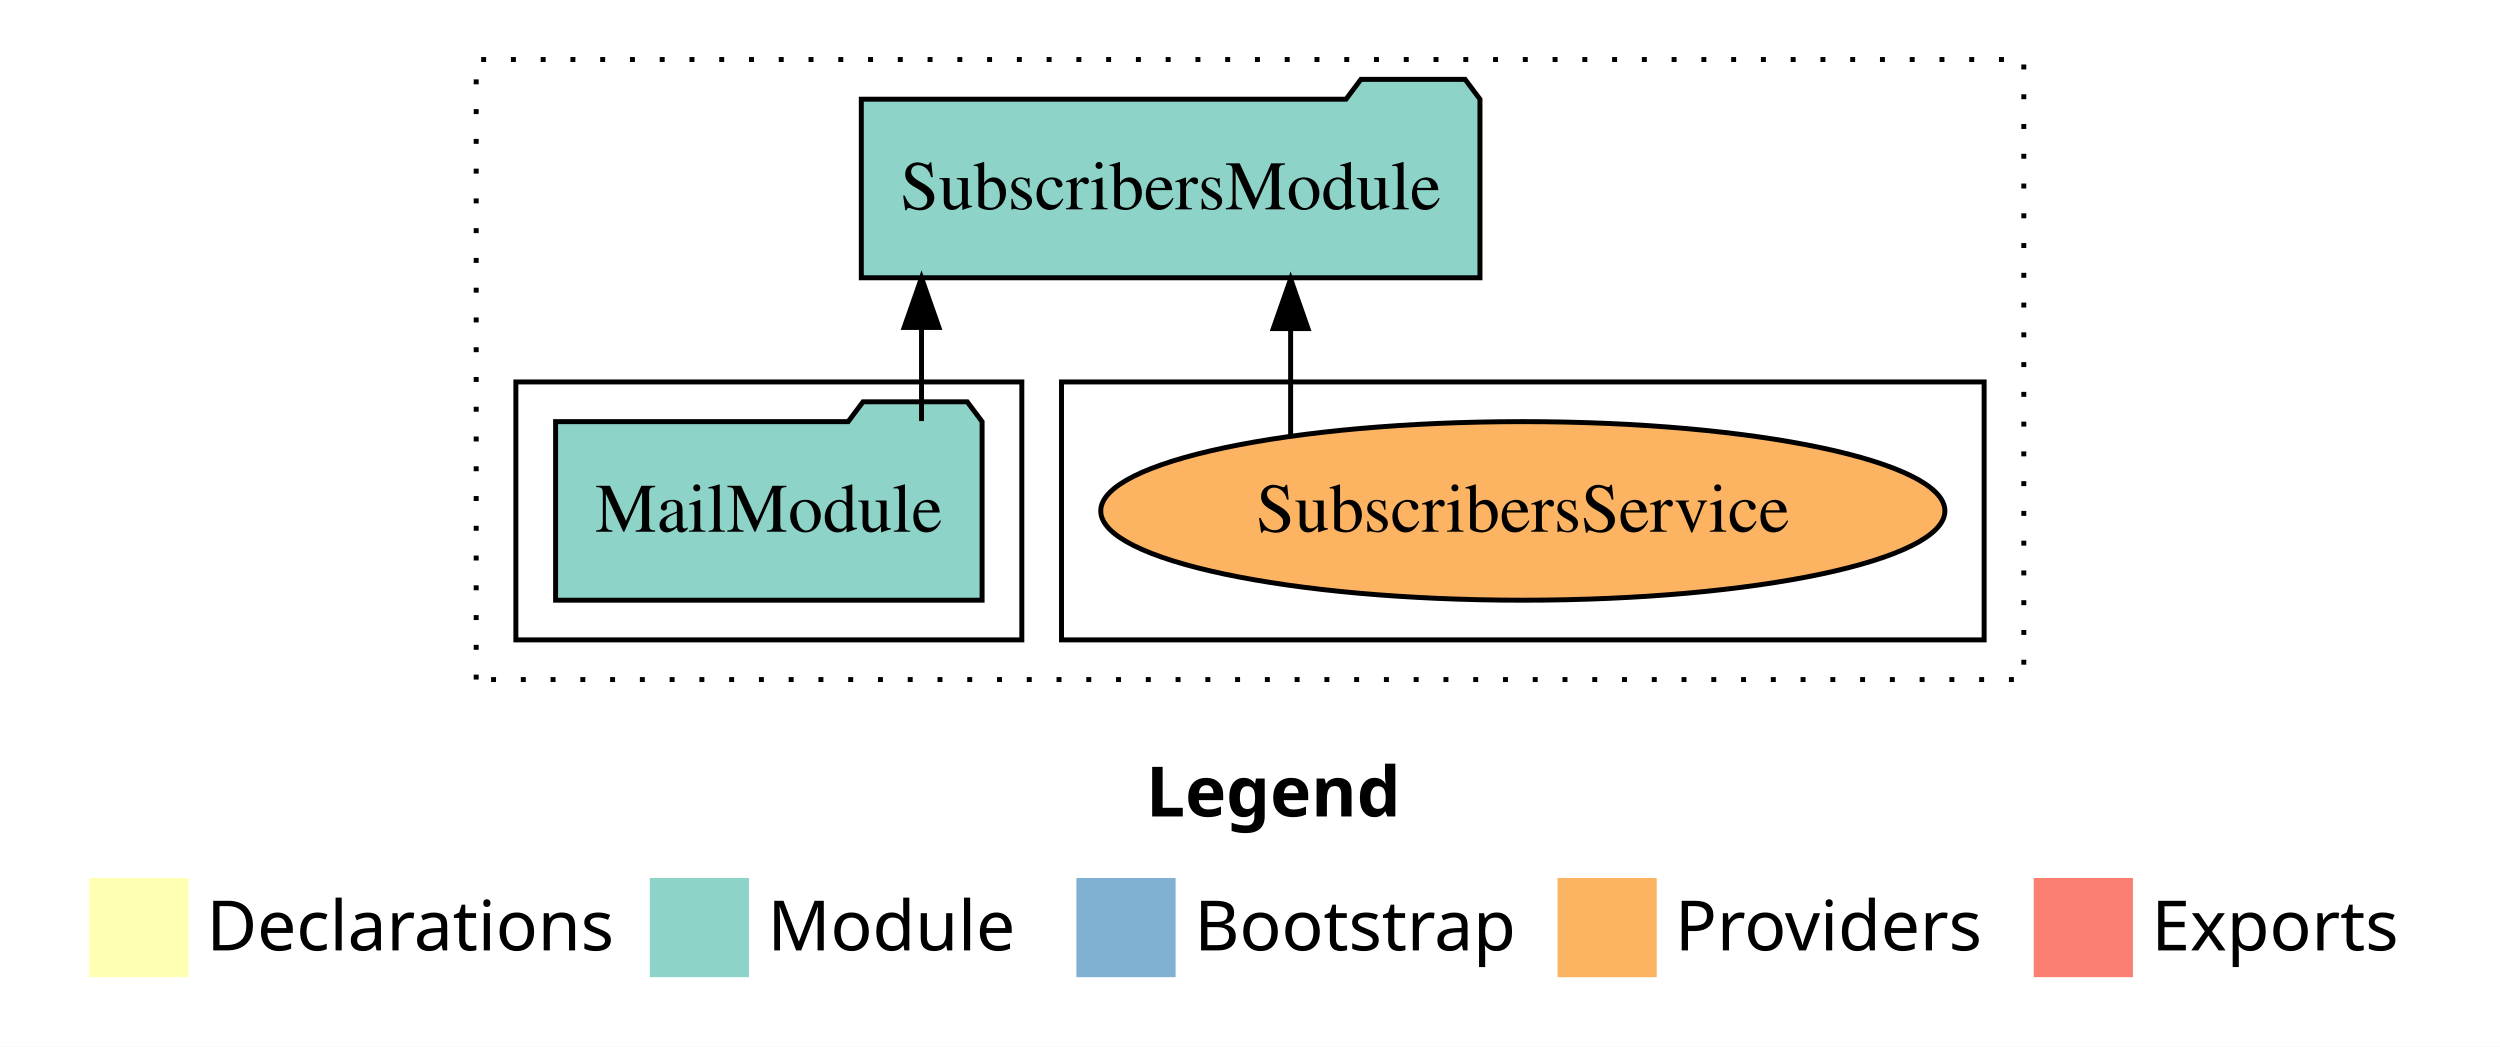
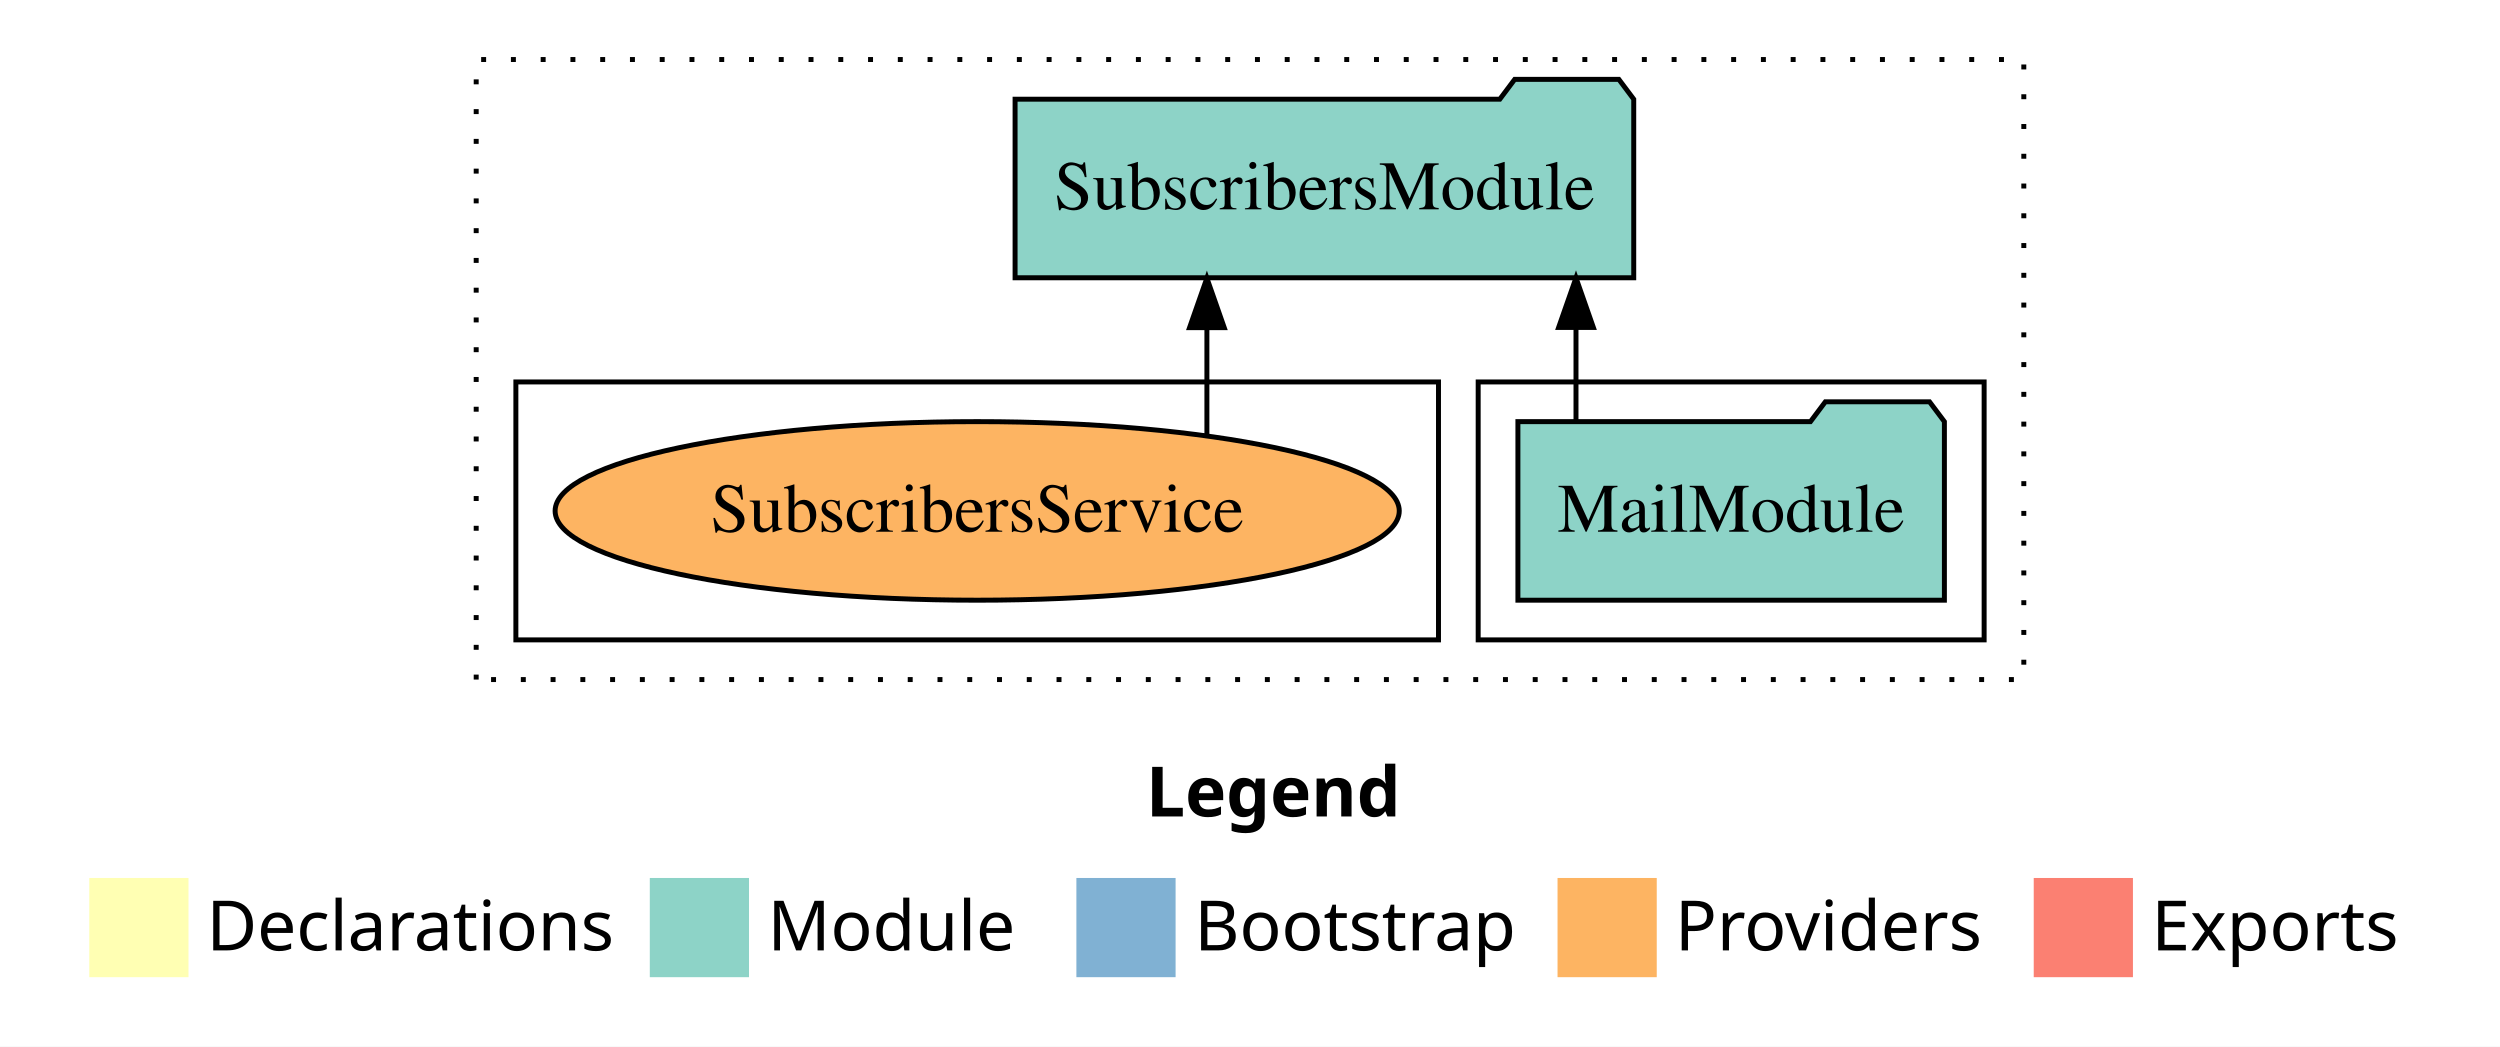
<svg xmlns="http://www.w3.org/2000/svg" width="504pt" height="211pt" viewBox="0.00 0.00 504.00 211.00">
  <g id="graph0" class="graph" transform="scale(1 1) rotate(0) translate(4 207)">
    <polygon fill="white" stroke="transparent" points="-4,4 -4,-207 500,-207 500,4 -4,4" />
    <text text-anchor="start" x="227.01" y="-42.4" font-family="Times-12" font-weight="bold" font-size="14.00">Legend</text>
    <polygon fill="#ffffb3" stroke="transparent" points="14,-10 14,-30 34,-30 34,-10 14,-10" />
    <text text-anchor="start" x="37.63" y="-15.4" font-family="Times-12" font-size="14.00">  Declarations</text>
    <polygon fill="#8dd3c7" stroke="transparent" points="127,-10 127,-30 147,-30 147,-10 127,-10" />
    <text text-anchor="start" x="150.73" y="-15.4" font-family="Times-12" font-size="14.00">  Module</text>
    <polygon fill="#80b1d3" stroke="transparent" points="213,-10 213,-30 233,-30 233,-10 213,-10" />
    <text text-anchor="start" x="236.78" y="-15.4" font-family="Times-12" font-size="14.00">  Bootstrap</text>
    <polygon fill="#fdb462" stroke="transparent" points="310,-10 310,-30 330,-30 330,-10 310,-10" />
    <text text-anchor="start" x="333.67" y="-15.4" font-family="Times-12" font-size="14.00">  Providers</text>
    <polygon fill="#fb8072" stroke="transparent" points="406,-10 406,-30 426,-30 426,-10 406,-10" />
    <text text-anchor="start" x="429.73" y="-15.4" font-family="Times-12" font-size="14.00">  Exports</text>
    <g id="clust1" class="cluster">
      <polygon fill="none" stroke="black" stroke-dasharray="1,5" points="92,-70 92,-195 404,-195 404,-70 92,-70" />
    </g>
+     <g id="clust3" class="cluster">
+       <polygon fill="none" stroke="black" points="294,-78 294,-130 396,-130 396,-78 294,-78" />
+     </g>
    <g id="clust6" class="cluster">
-       <polygon fill="none" stroke="black" points="210,-78 210,-130 396,-130 396,-78 210,-78" />
-     </g>
-     <g id="clust3" class="cluster">
-       <polygon fill="none" stroke="black" points="100,-78 100,-130 202,-130 202,-78 100,-78" />
+       <polygon fill="none" stroke="black" points="100,-78 100,-130 286,-130 286,-78 100,-78" />
    </g>
    <g id="node1" class="node">
-       <polygon fill="#8dd3c7" stroke="black" points="193.99,-122 190.99,-126 169.99,-126 166.99,-122 108.01,-122 108.01,-86 193.99,-86 193.99,-122" />
-       <text text-anchor="middle" x="151" y="-99.8" font-family="Times,serif" font-size="14.00">MailModule</text>
+       <polygon fill="#8dd3c7" stroke="black" points="387.99,-122 384.99,-126 363.99,-126 360.99,-122 302.01,-122 302.01,-86 387.99,-86 387.99,-122" />
+       <text text-anchor="middle" x="345" y="-99.8" font-family="Times,serif" font-size="14.00">MailModule</text>
    </g>
    <g id="node2" class="node">
-       <polygon fill="#8dd3c7" stroke="black" points="294.36,-187 291.36,-191 270.36,-191 267.36,-187 169.64,-187 169.64,-151 294.36,-151 294.36,-187" />
-       <text text-anchor="middle" x="232" y="-164.8" font-family="Times,serif" font-size="14.00">SubscribersModule</text>
+       <polygon fill="#8dd3c7" stroke="black" points="325.36,-187 322.36,-191 301.36,-191 298.36,-187 200.64,-187 200.64,-151 325.36,-151 325.36,-187" />
+       <text text-anchor="middle" x="263" y="-164.8" font-family="Times,serif" font-size="14.00">SubscribersModule</text>
    </g>
    <g id="edge1" class="edge">
-       <path fill="none" stroke="black" d="M181.78,-122.11C181.78,-122.11 181.78,-140.99 181.78,-140.99" />
-       <polygon fill="black" stroke="black" points="178.28,-140.99 181.78,-150.99 185.28,-140.99 178.28,-140.99" />
+       <path fill="none" stroke="black" d="M313.72,-122.11C313.72,-122.11 313.72,-140.99 313.72,-140.99" />
+       <polygon fill="black" stroke="black" points="310.22,-140.99 313.72,-150.99 317.22,-140.99 310.22,-140.99" />
    </g>
    <g id="node3" class="node">
-       <ellipse fill="#fdb462" stroke="black" cx="303" cy="-104" rx="85.09" ry="18" />
-       <text text-anchor="middle" x="303" y="-99.8" font-family="Times,serif" font-size="14.00">SubscribersService</text>
+       <ellipse fill="#fdb462" stroke="black" cx="193" cy="-104" rx="85.09" ry="18" />
+       <text text-anchor="middle" x="193" y="-99.8" font-family="Times,serif" font-size="14.00">SubscribersService</text>
    </g>
    <g id="edge2" class="edge">
-       <path fill="none" stroke="black" d="M256.19,-119.08C256.19,-119.08 256.19,-140.76 256.19,-140.76" />
-       <polygon fill="black" stroke="black" points="252.69,-140.76 256.19,-150.76 259.69,-140.76 252.69,-140.76" />
+       <path fill="none" stroke="black" d="M239.31,-119.4C239.31,-119.4 239.31,-140.94 239.31,-140.94" />
+       <polygon fill="black" stroke="black" points="235.81,-140.94 239.31,-150.94 242.81,-140.94 235.81,-140.94" />
    </g>
  </g>
</svg>
